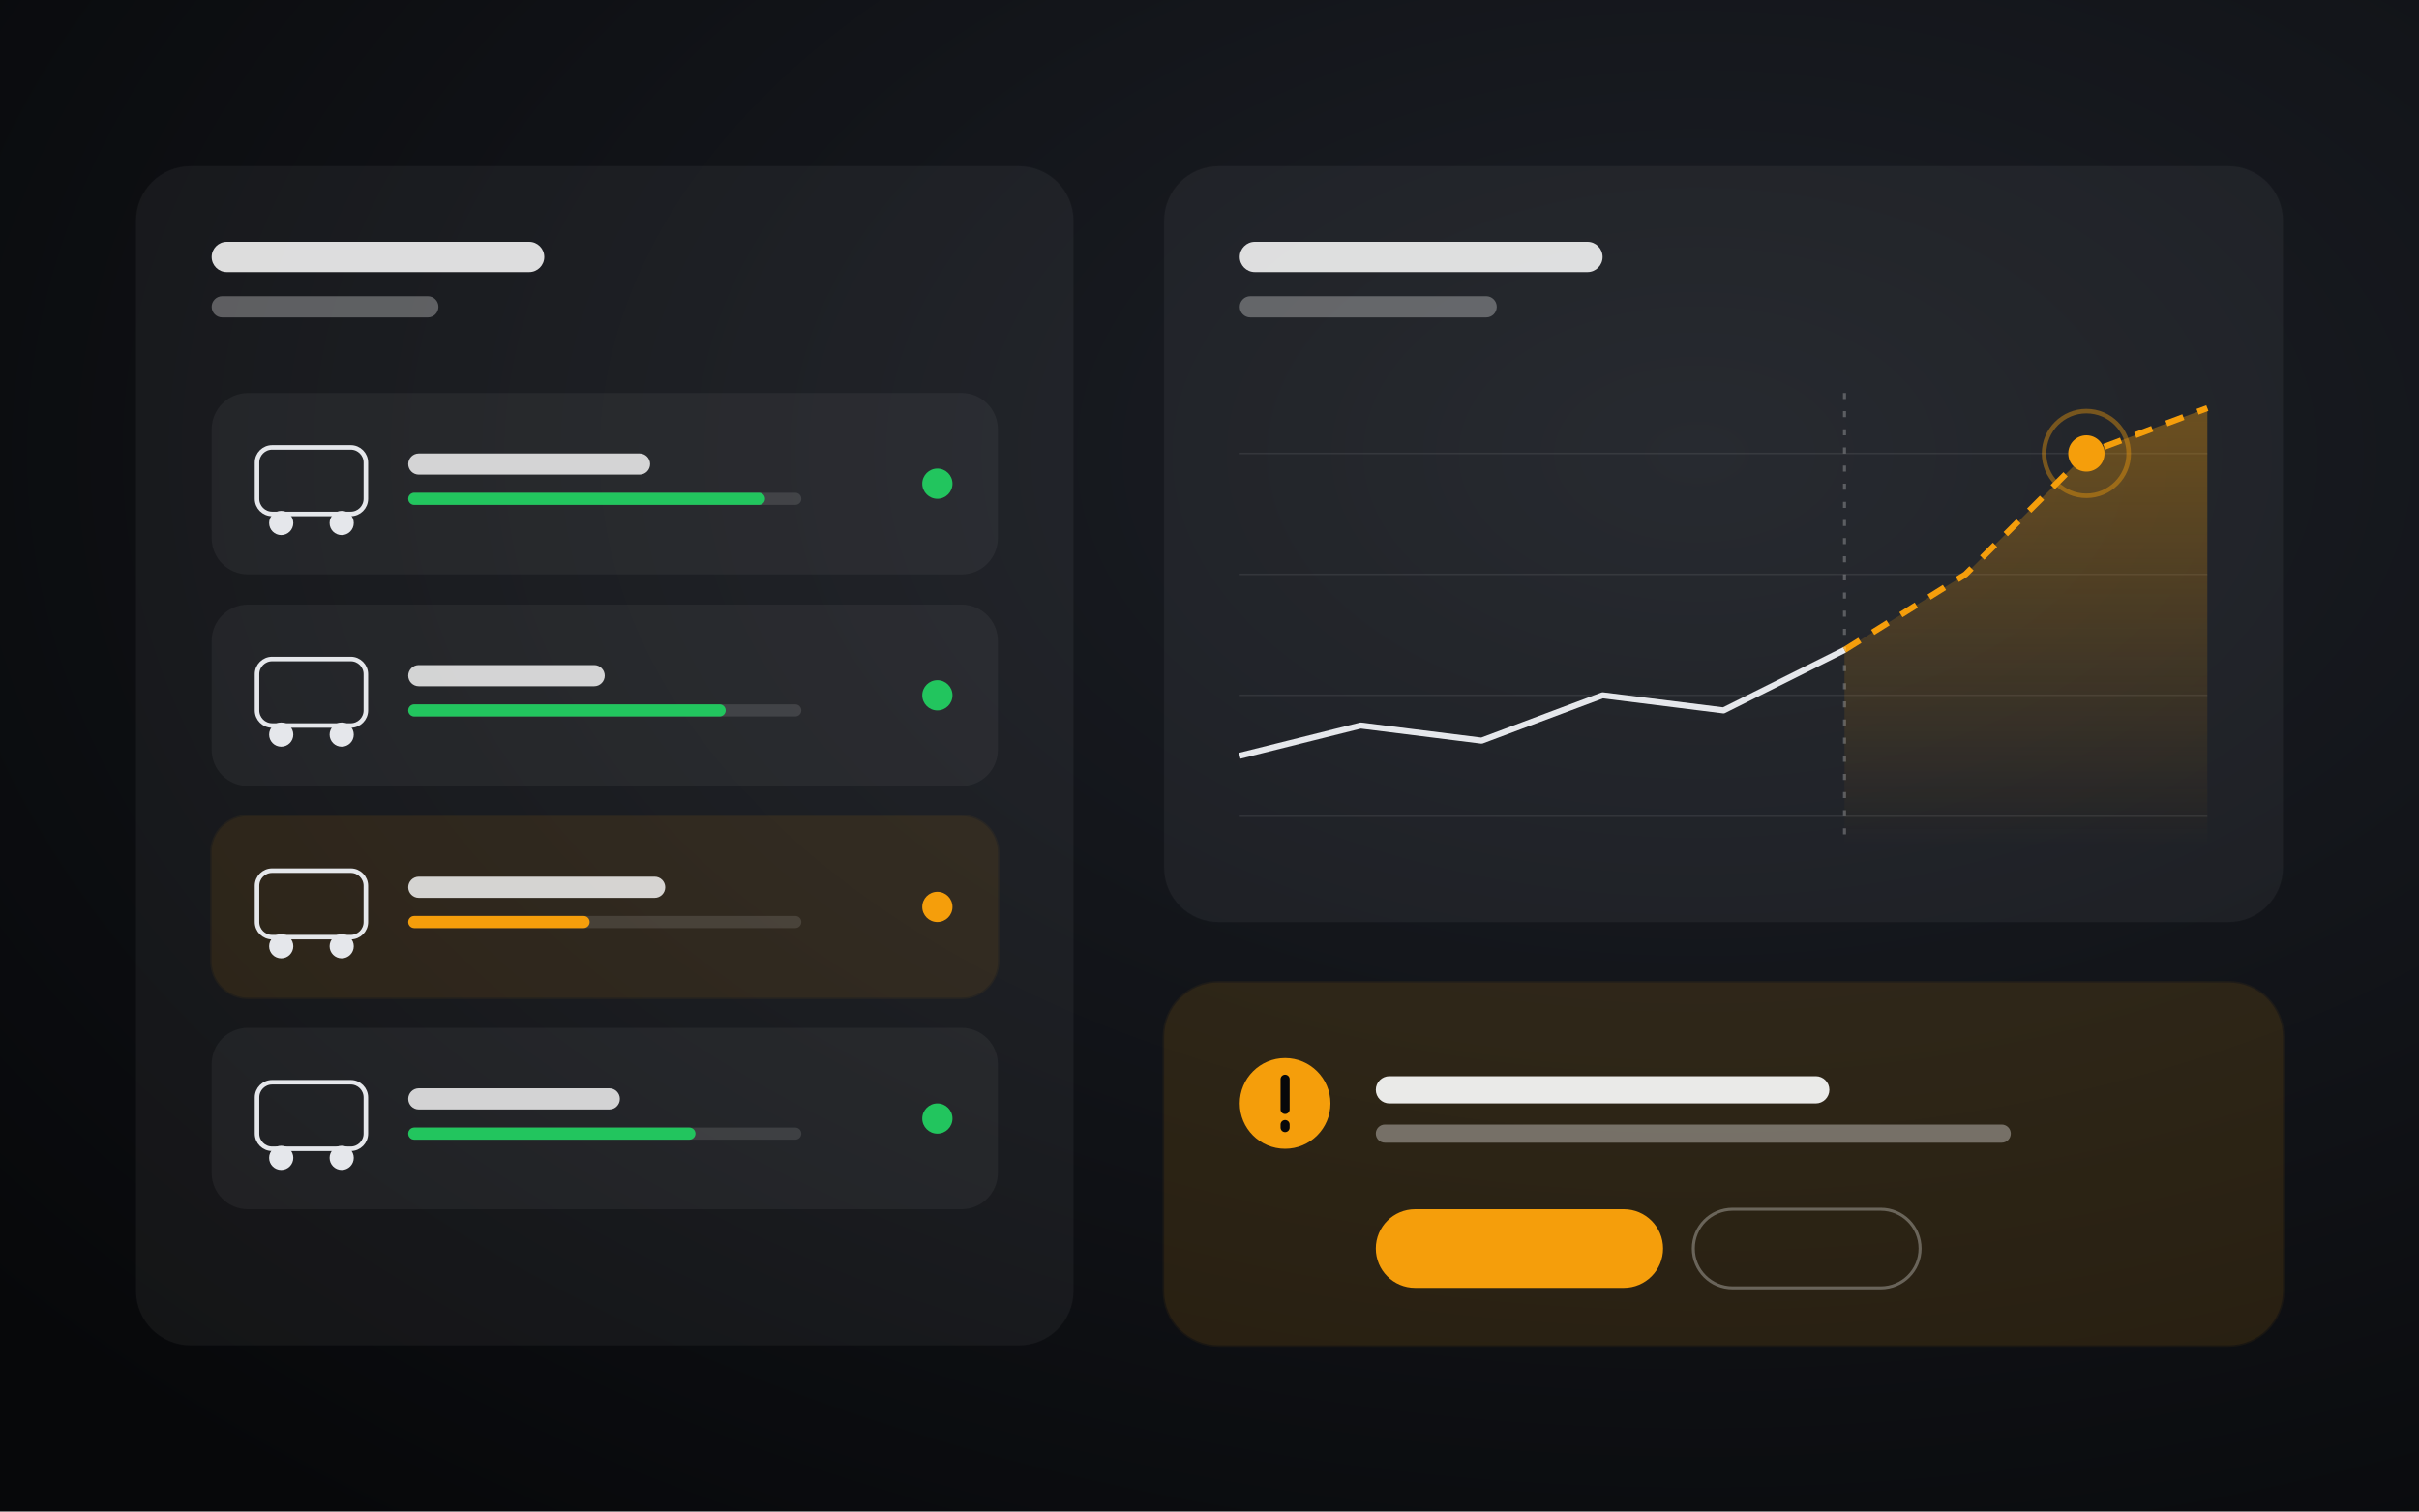
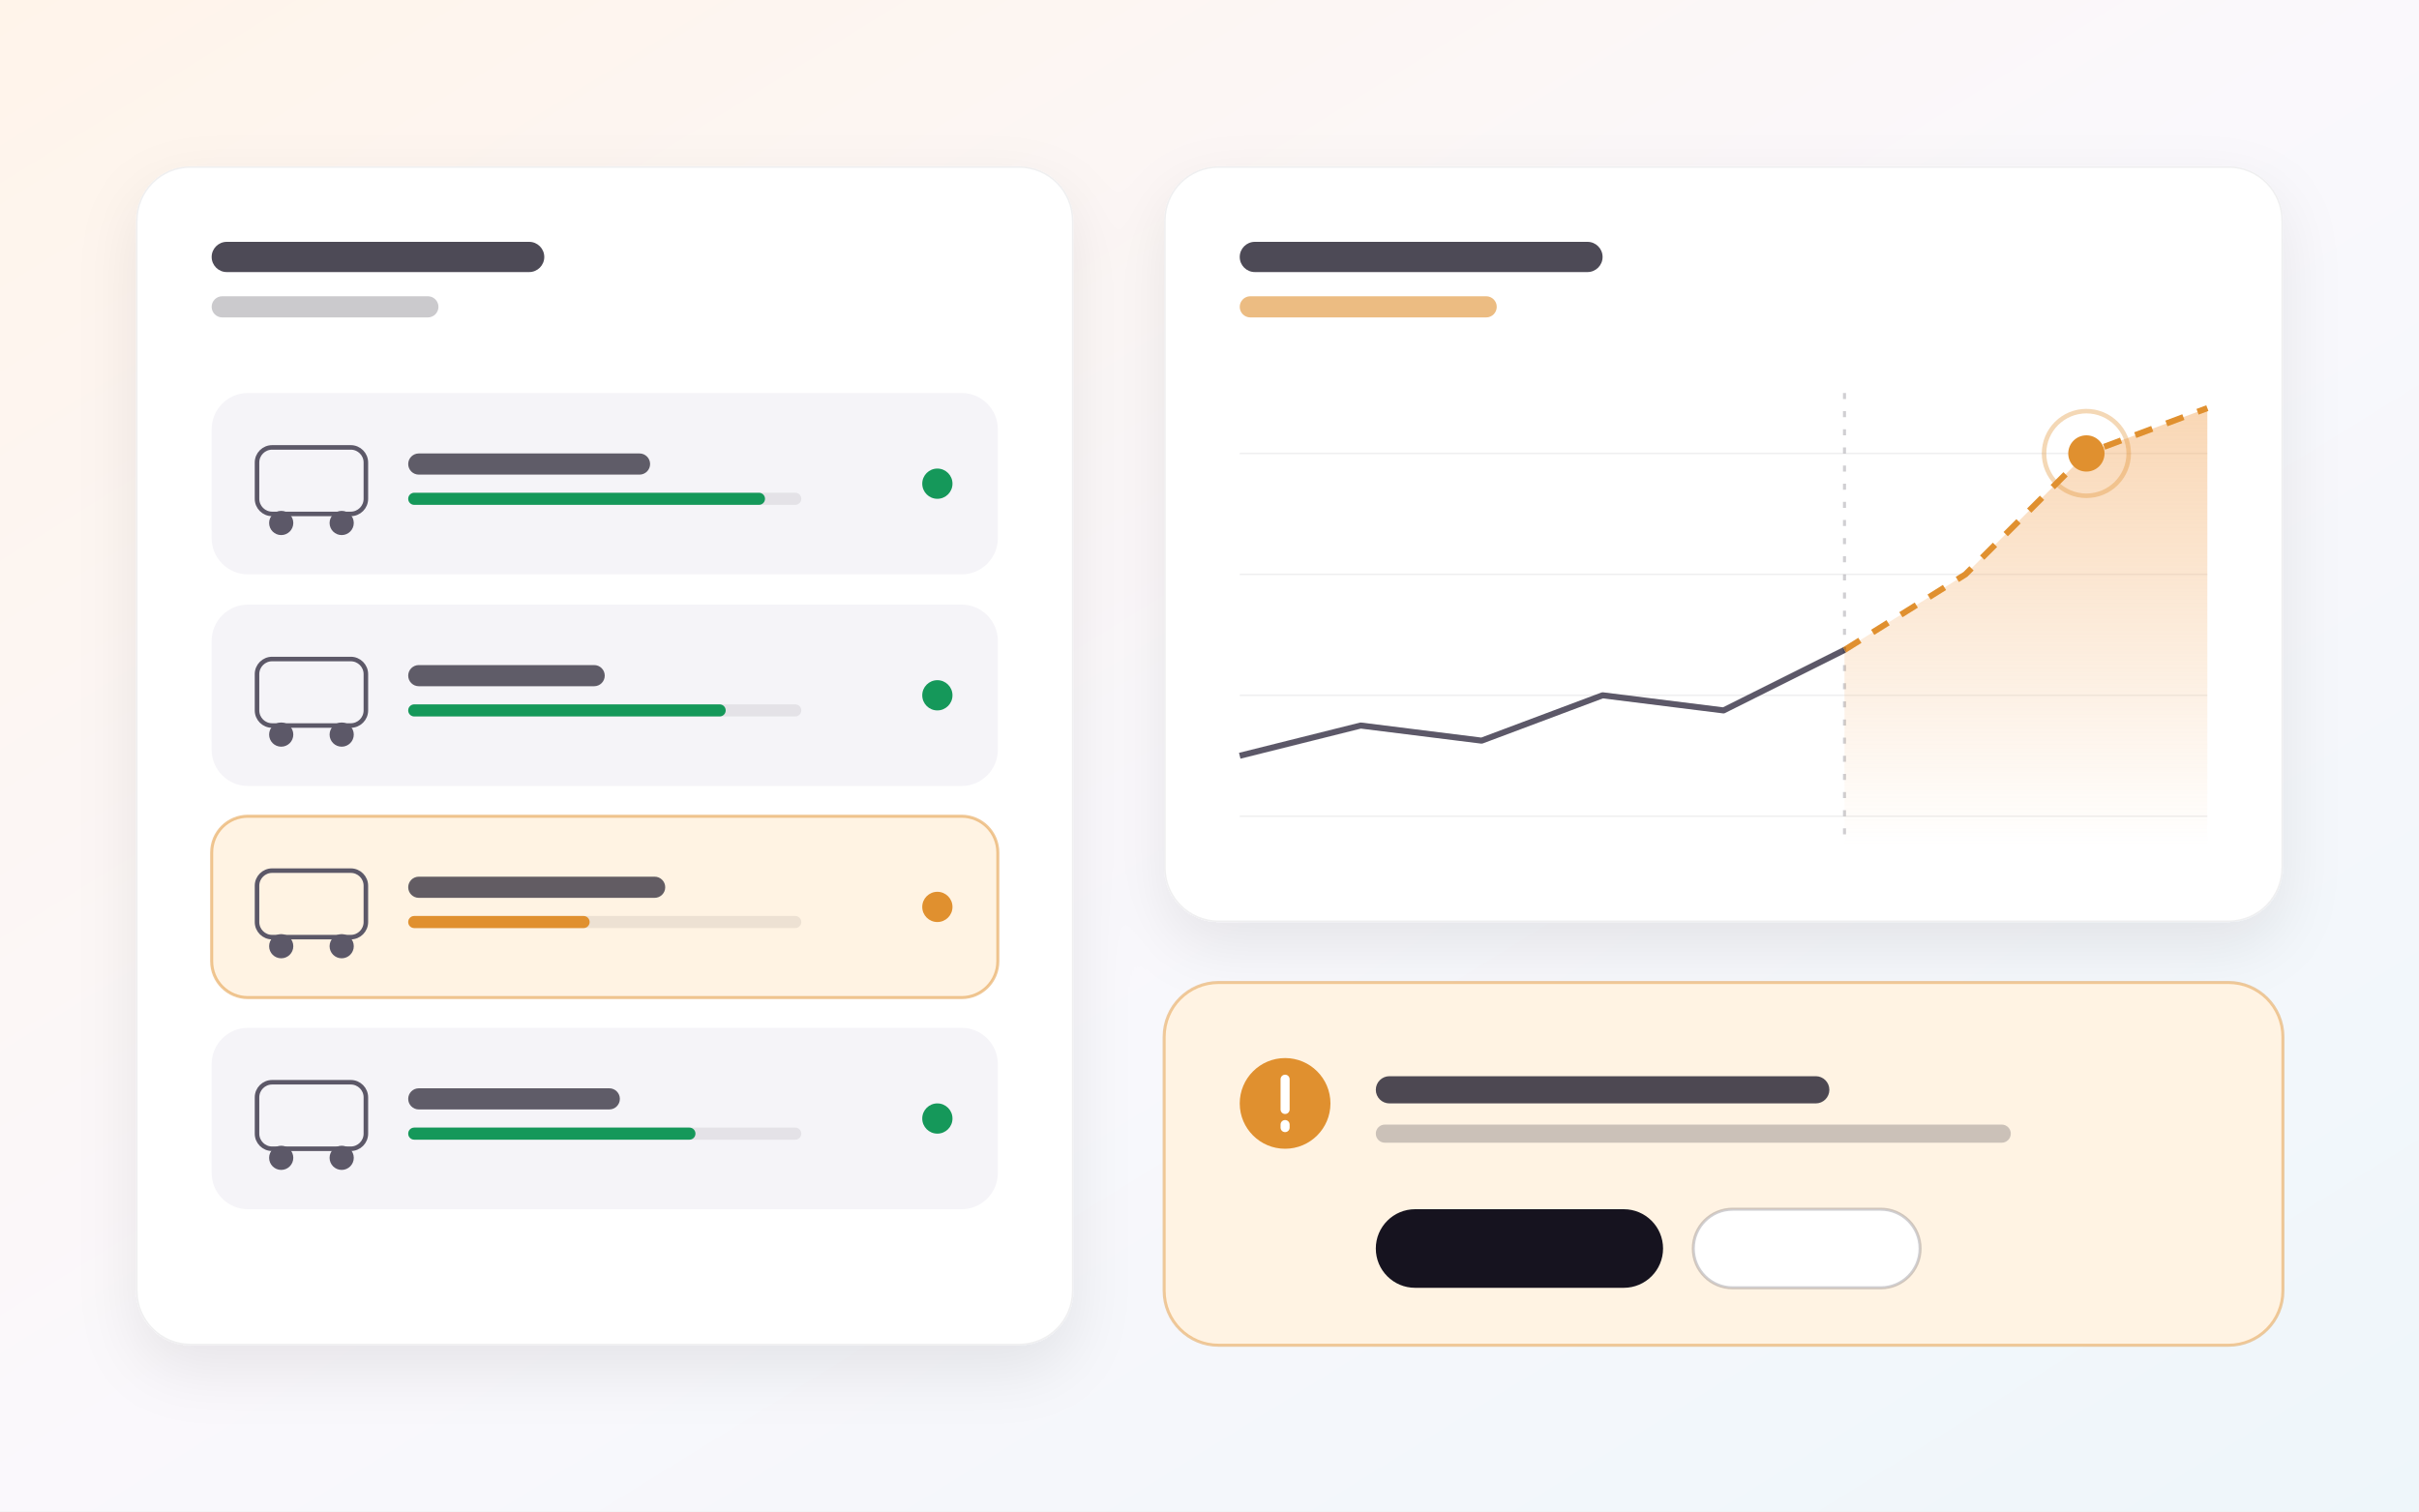
<svg xmlns="http://www.w3.org/2000/svg" viewBox="0 0 1600 1000" role="img" aria-labelledby="t">
  <defs>
-     <radialGradient id="bg" cx="70%" cy="30%" r="90%">
-       <stop offset="0" stop-color="#1c1f26" />
-       <stop offset="1" stop-color="#07080a" />
-     </radialGradient>
+     <linearGradient id="bg" x1="0" y1="0" x2="1" y2="1">
+       <stop offset="0" stop-color="#fff4ea" />
+       <stop offset=".5" stop-color="#faf8fc" />
+       <stop offset="1" stop-color="#eef6fa" />
+     </linearGradient>
    <linearGradient id="area" x1="0" y1="0" x2="0" y2="1">
-       <stop offset="0" stop-color="#f59e0b" stop-opacity=".35" />
-       <stop offset="1" stop-color="#f59e0b" stop-opacity="0" />
+       <stop offset="0" stop-color="#f2a65a" stop-opacity=".45" />
+       <stop offset="1" stop-color="#f2a65a" stop-opacity="0" />
    </linearGradient>
+     <filter id="sh" x="-20%" y="-20%" width="140%" height="160%">
+       <feDropShadow dx="0" dy="16" stdDeviation="20" flood-color="#16131f" flood-opacity=".08" />
+     </filter>
  </defs>
  <rect width="1600" height="1000" fill="url(#bg)" />
-   <rect x="90" y="110" width="620" height="780" rx="36" fill="#fff" opacity=".05" stroke="#fff" stroke-opacity=".1" />
-   <rect x="140" y="160" width="220" height="20" rx="10" fill="#fff" opacity=".85" />
-   <rect x="140" y="196" width="150" height="14" rx="7" fill="#fff" opacity=".3" />
-   <g id="row">
- </g>
-   <g>
-     <rect x="140" y="260" width="520" height="120" rx="24" fill="#fff" opacity=".05" />
-     <rect x="170" y="296" width="72" height="44" rx="10" fill="none" stroke="#e5e7eb" stroke-width="3" />
-     <circle cx="186" cy="346" r="8" fill="#e5e7eb" />
-     <circle cx="226" cy="346" r="8" fill="#e5e7eb" />
-     <rect x="270" y="300" width="160" height="14" rx="7" fill="#fff" opacity=".8" />
-     <rect x="270" y="326" width="260" height="8" rx="4" fill="#fff" opacity=".12" />
-     <rect x="270" y="326" width="236" height="8" rx="4" fill="#22c55e" />
-     <circle cx="620" cy="320" r="10" fill="#22c55e" />
+   <g filter="url(#sh)">
+     <rect x="90" y="110" width="620" height="780" rx="36" fill="#ffffff" />
+     <rect x="770" y="110" width="740" height="500" rx="36" fill="#ffffff" />
+   </g>
+   <g fill="none" stroke="#16131f" stroke-opacity=".07">
+     <rect x="90.5" y="110.5" width="619" height="779" rx="35.5" />
+     <rect x="770.5" y="110.5" width="739" height="499" rx="35.5" />
+   </g>
+   <rect x="140" y="160" width="220" height="20" rx="10" fill="#2e2a38" opacity=".85" />
+   <rect x="140" y="196" width="150" height="14" rx="7" fill="#2e2a38" opacity=".25" />
+   <g id="r1">
+     <rect x="140" y="260" width="520" height="120" rx="24" fill="#f5f4f8" />
+     <rect x="170" y="296" width="72" height="44" rx="10" fill="none" stroke="#5c5868" stroke-width="3" />
+     <circle cx="186" cy="346" r="8" fill="#5c5868" />
+     <circle cx="226" cy="346" r="8" fill="#5c5868" />
+     <rect x="270" y="300" width="160" height="14" rx="7" fill="#2e2a38" opacity=".75" />
+     <rect x="270" y="326" width="260" height="8" rx="4" fill="#16131f" opacity=".08" />
+     <rect x="270" y="326" width="236" height="8" rx="4" fill="#15985a" />
+     <circle cx="620" cy="320" r="10" fill="#15985a" />
  </g>
  <g transform="translate(0,140)">
-     <rect x="140" y="260" width="520" height="120" rx="24" fill="#fff" opacity=".05" />
-     <rect x="170" y="296" width="72" height="44" rx="10" fill="none" stroke="#e5e7eb" stroke-width="3" />
-     <circle cx="186" cy="346" r="8" fill="#e5e7eb" />
-     <circle cx="226" cy="346" r="8" fill="#e5e7eb" />
-     <rect x="270" y="300" width="130" height="14" rx="7" fill="#fff" opacity=".8" />
-     <rect x="270" y="326" width="260" height="8" rx="4" fill="#fff" opacity=".12" />
-     <rect x="270" y="326" width="210" height="8" rx="4" fill="#22c55e" />
-     <circle cx="620" cy="320" r="10" fill="#22c55e" />
+     <rect x="140" y="260" width="520" height="120" rx="24" fill="#f5f4f8" />
+     <rect x="170" y="296" width="72" height="44" rx="10" fill="none" stroke="#5c5868" stroke-width="3" />
+     <circle cx="186" cy="346" r="8" fill="#5c5868" />
+     <circle cx="226" cy="346" r="8" fill="#5c5868" />
+     <rect x="270" y="300" width="130" height="14" rx="7" fill="#2e2a38" opacity=".75" />
+     <rect x="270" y="326" width="260" height="8" rx="4" fill="#16131f" opacity=".08" />
+     <rect x="270" y="326" width="210" height="8" rx="4" fill="#15985a" />
+     <circle cx="620" cy="320" r="10" fill="#15985a" />
  </g>
  <g transform="translate(0,280)">
-     <rect x="140" y="260" width="520" height="120" rx="24" fill="#f59e0b" opacity=".1" stroke="#f59e0b" stroke-opacity=".5" stroke-width="2" />
-     <rect x="170" y="296" width="72" height="44" rx="10" fill="none" stroke="#e5e7eb" stroke-width="3" />
-     <circle cx="186" cy="346" r="8" fill="#e5e7eb" />
-     <circle cx="226" cy="346" r="8" fill="#e5e7eb" />
-     <rect x="270" y="300" width="170" height="14" rx="7" fill="#fff" opacity=".8" />
-     <rect x="270" y="326" width="260" height="8" rx="4" fill="#fff" opacity=".12" />
-     <rect x="270" y="326" width="120" height="8" rx="4" fill="#f59e0b" />
-     <circle cx="620" cy="320" r="10" fill="#f59e0b" />
+     <rect x="140" y="260" width="520" height="120" rx="24" fill="#fff3e3" stroke="#e0902f" stroke-opacity=".5" stroke-width="2" />
+     <rect x="170" y="296" width="72" height="44" rx="10" fill="none" stroke="#5c5868" stroke-width="3" />
+     <circle cx="186" cy="346" r="8" fill="#5c5868" />
+     <circle cx="226" cy="346" r="8" fill="#5c5868" />
+     <rect x="270" y="300" width="170" height="14" rx="7" fill="#2e2a38" opacity=".75" />
+     <rect x="270" y="326" width="260" height="8" rx="4" fill="#16131f" opacity=".08" />
+     <rect x="270" y="326" width="120" height="8" rx="4" fill="#e0902f" />
+     <circle cx="620" cy="320" r="10" fill="#e0902f" />
  </g>
  <g transform="translate(0,420)">
-     <rect x="140" y="260" width="520" height="120" rx="24" fill="#fff" opacity=".05" />
-     <rect x="170" y="296" width="72" height="44" rx="10" fill="none" stroke="#e5e7eb" stroke-width="3" />
-     <circle cx="186" cy="346" r="8" fill="#e5e7eb" />
-     <circle cx="226" cy="346" r="8" fill="#e5e7eb" />
-     <rect x="270" y="300" width="140" height="14" rx="7" fill="#fff" opacity=".8" />
-     <rect x="270" y="326" width="260" height="8" rx="4" fill="#fff" opacity=".12" />
-     <rect x="270" y="326" width="190" height="8" rx="4" fill="#22c55e" />
-     <circle cx="620" cy="320" r="10" fill="#22c55e" />
+     <rect x="140" y="260" width="520" height="120" rx="24" fill="#f5f4f8" />
+     <rect x="170" y="296" width="72" height="44" rx="10" fill="none" stroke="#5c5868" stroke-width="3" />
+     <circle cx="186" cy="346" r="8" fill="#5c5868" />
+     <circle cx="226" cy="346" r="8" fill="#5c5868" />
+     <rect x="270" y="300" width="140" height="14" rx="7" fill="#2e2a38" opacity=".75" />
+     <rect x="270" y="326" width="260" height="8" rx="4" fill="#16131f" opacity=".08" />
+     <rect x="270" y="326" width="190" height="8" rx="4" fill="#15985a" />
+     <circle cx="620" cy="320" r="10" fill="#15985a" />
  </g>
-   <rect x="770" y="110" width="740" height="500" rx="36" fill="#fff" opacity=".05" stroke="#fff" stroke-opacity=".1" />
-   <rect x="820" y="160" width="240" height="20" rx="10" fill="#fff" opacity=".85" />
-   <rect x="820" y="196" width="170" height="14" rx="7" fill="#fff" opacity=".3" />
-   <g stroke="#fff" stroke-opacity=".08">
+   <rect x="820" y="160" width="240" height="20" rx="10" fill="#2e2a38" opacity=".85" />
+   <rect x="820" y="196" width="170" height="14" rx="7" fill="#e0902f" opacity=".6" />
+   <g stroke="#16131f" stroke-opacity=".07">
    <path d="M820 300h640M820 380h640M820 460h640M820 540h640" />
  </g>
-   <path d="M820 500 L900 480 L980 490 L1060 460 L1140 470 L1220 430" fill="none" stroke="#e5e7eb" stroke-width="4" stroke-linejoin="round" />
+   <path d="M820 500 L900 480 L980 490 L1060 460 L1140 470 L1220 430" fill="none" stroke="#5c5868" stroke-width="4" stroke-linejoin="round" />
  <path d="M1220 430 L1300 380 L1380 300 L1460 270 L1460 560 L1220 560 Z" fill="url(#area)" />
-   <path d="M1220 430 L1300 380 L1380 300 L1460 270" fill="none" stroke="#f59e0b" stroke-width="4" stroke-dasharray="12 10" />
-   <path d="M1220 260v300" stroke="#fff" stroke-opacity=".25" stroke-dasharray="4 8" stroke-width="2" />
-   <circle cx="1380" cy="300" r="12" fill="#f59e0b" />
-   <circle cx="1380" cy="300" r="28" fill="none" stroke="#f59e0b" stroke-opacity=".4" stroke-width="3" />
-   <rect x="770" y="650" width="740" height="240" rx="36" fill="#f59e0b" opacity=".12" stroke="#f59e0b" stroke-opacity=".45" stroke-width="2" />
-   <circle cx="850" cy="730" r="30" fill="#f59e0b" />
-   <path d="M850 714v20M850 744v2" stroke="#07080a" stroke-width="6" stroke-linecap="round" />
-   <rect x="910" y="712" width="300" height="18" rx="9" fill="#fff" opacity=".9" />
-   <rect x="910" y="744" width="420" height="12" rx="6" fill="#fff" opacity=".35" />
-   <rect x="910" y="800" width="190" height="52" rx="26" fill="#f59e0b" />
-   <rect x="1120" y="800" width="150" height="52" rx="26" fill="none" stroke="#fff" stroke-opacity=".3" stroke-width="2" />
+   <path d="M1220 430 L1300 380 L1380 300 L1460 270" fill="none" stroke="#e0902f" stroke-width="4" stroke-dasharray="12 10" />
+   <path d="M1220 260v300" stroke="#16131f" stroke-opacity=".2" stroke-dasharray="4 8" stroke-width="2" />
+   <circle cx="1380" cy="300" r="12" fill="#e0902f" />
+   <circle cx="1380" cy="300" r="28" fill="none" stroke="#e0902f" stroke-opacity=".35" stroke-width="3" />
+   <rect x="770" y="650" width="740" height="240" rx="36" fill="#fff3e3" stroke="#e0902f" stroke-opacity=".45" stroke-width="2" />
+   <circle cx="850" cy="730" r="30" fill="#e0902f" />
+   <path d="M850 714v20M850 744v2" stroke="#ffffff" stroke-width="6" stroke-linecap="round" />
+   <rect x="910" y="712" width="300" height="18" rx="9" fill="#2e2a38" opacity=".85" />
+   <rect x="910" y="744" width="420" height="12" rx="6" fill="#2e2a38" opacity=".25" />
+   <rect x="910" y="800" width="190" height="52" rx="26" fill="#16131f" />
+   <rect x="1120" y="800" width="150" height="52" rx="26" fill="#ffffff" stroke="#16131f" stroke-opacity=".2" stroke-width="2" />
</svg>
